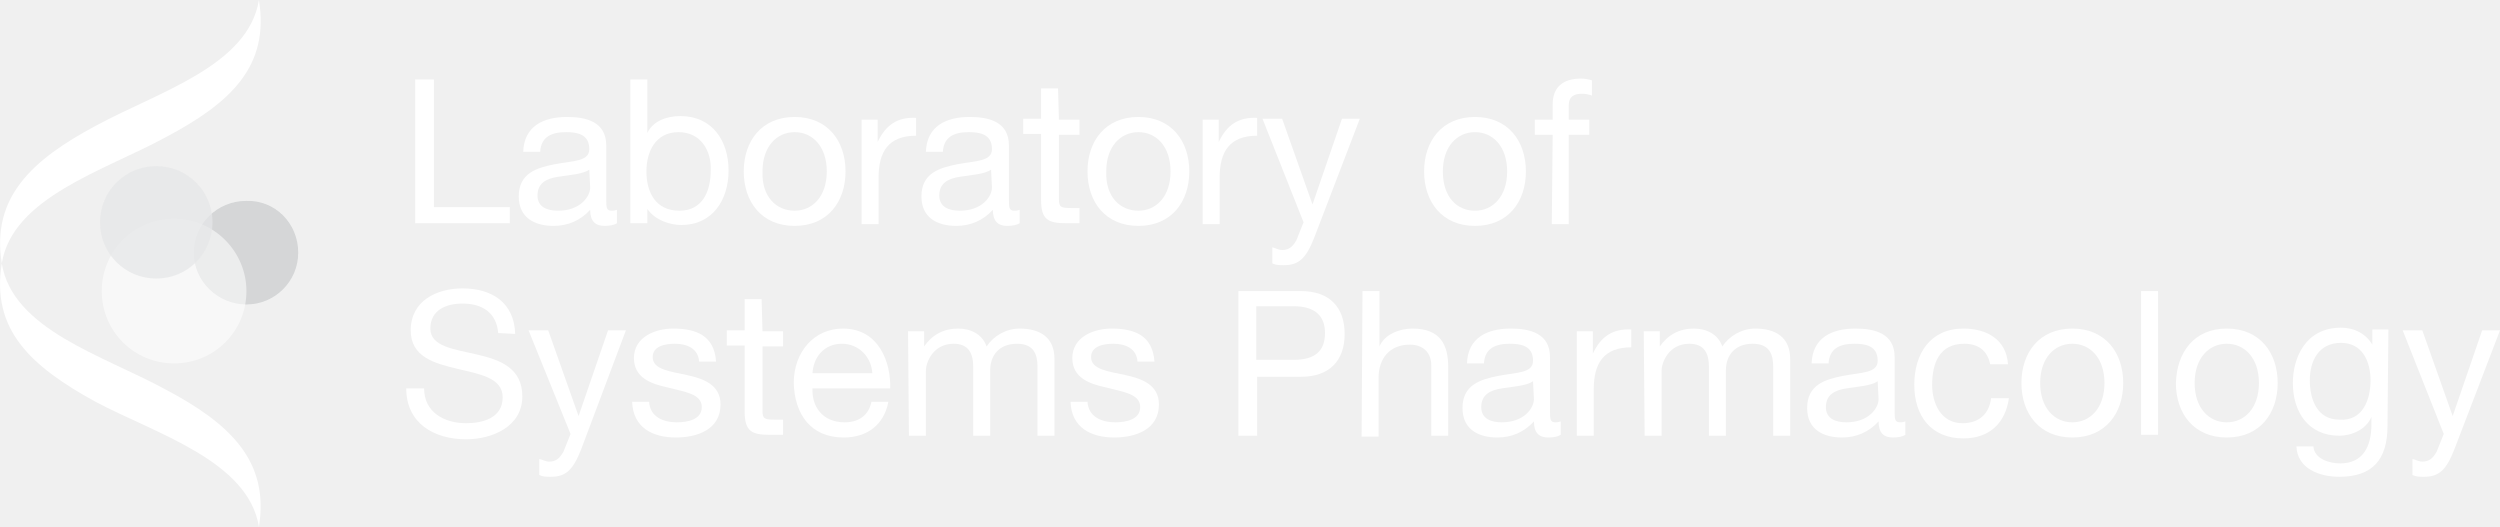
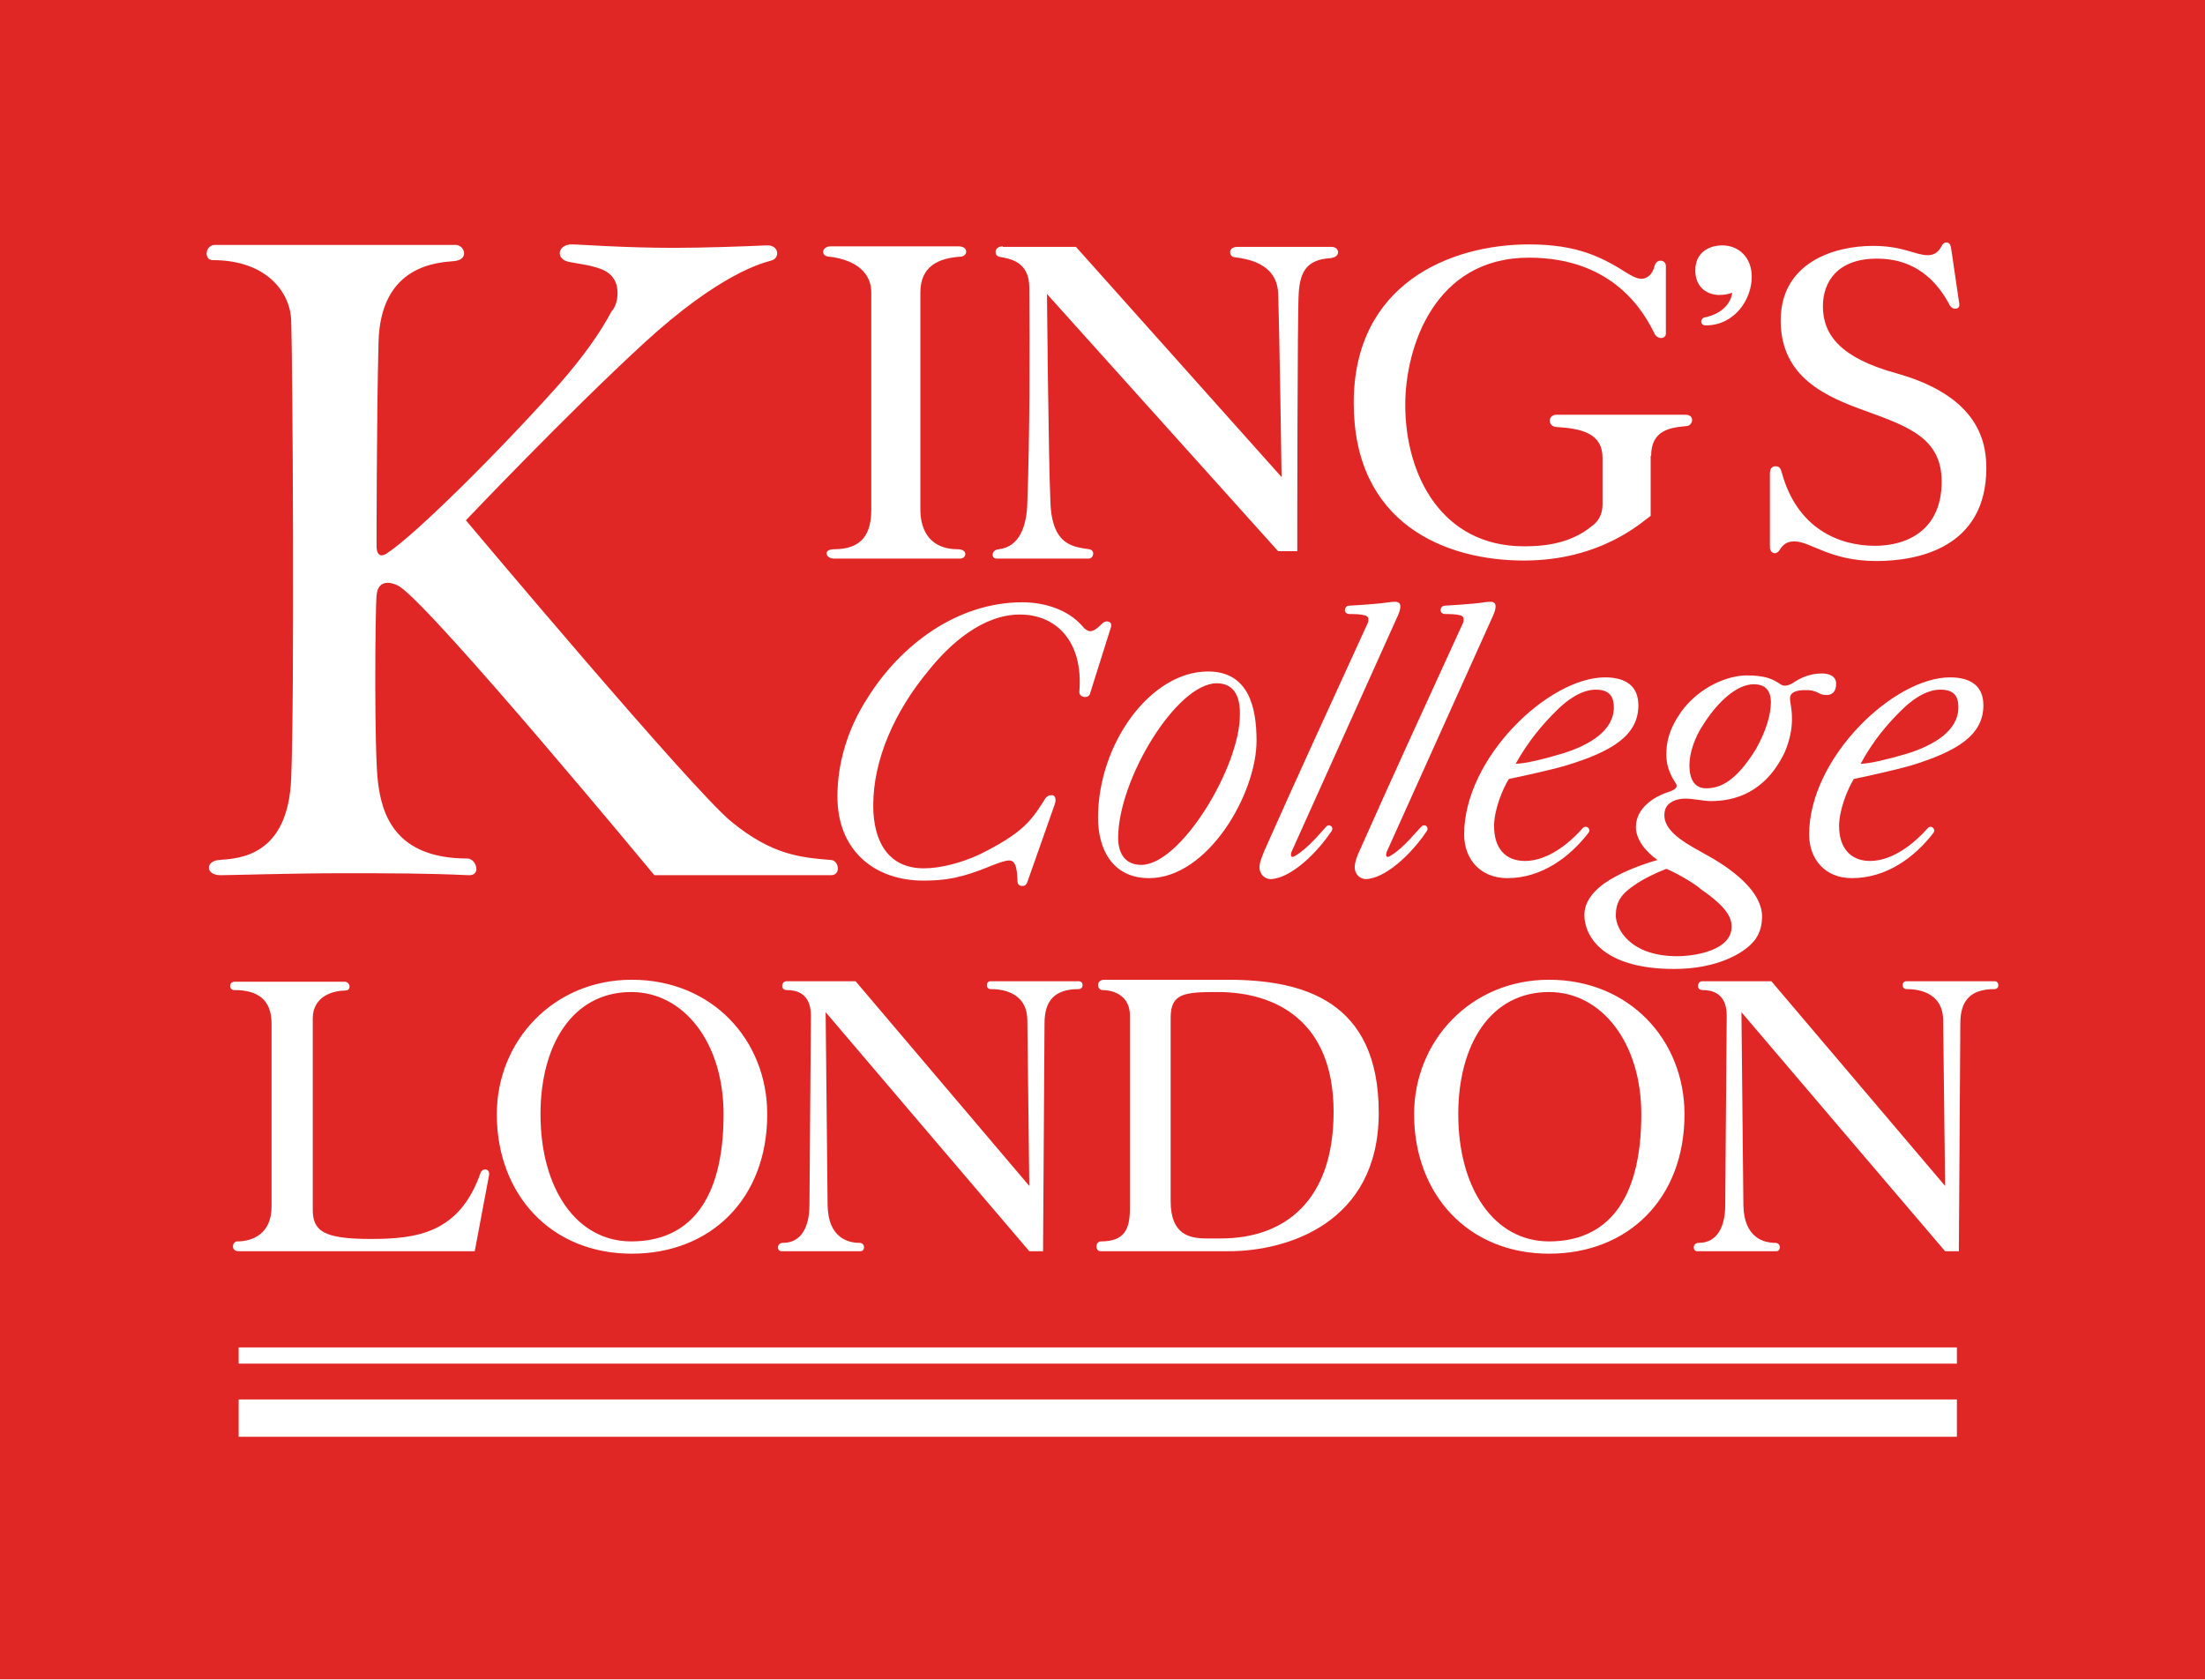
- <svg xmlns="http://www.w3.org/2000/svg" version="1.1" id="Layer_1" x="0px" y="0px" width="280px" height="59px" viewBox="0 0 280 59" style="enable-background:new 0 0 280 59;" xml:space="preserve">
-   <style type="text/css">
- 	.st0{fill:#FFFFFF;}
- 	.st1{opacity:0.9;fill:#D1D3D4;enable-background:new    ;}
- 	.st2{opacity:0.55;fill:#FFFFFF;enable-background:new    ;}
- 	.st3{opacity:0.74;fill:#E6E7E8;enable-background:new    ;}
- </style>
-   <path class="st0" d="M46.5,8.9h2.1v14.3h8.5v1.8H46.5L46.5,8.9L46.5,8.9z" />
-   <path class="st0" d="M69.1,25c-0.3,0.2-0.8,0.3-1.4,0.3c-1,0-1.6-0.5-1.6-1.8c-1.1,1.2-2.5,1.8-4.1,1.8c-2.1,0-3.9-0.9-3.9-3.3  c0-2.6,2-3.2,4-3.6c2.1-0.4,3.9-0.3,3.9-1.7c0-1.7-1.4-1.9-2.6-1.9c-1.6,0-2.8,0.5-2.9,2.2h-1.9c0.1-2.9,2.3-3.9,4.9-3.9  c2.1,0,4.4,0.5,4.4,3.2v6c0,0.9,0,1.3,0.6,1.3c0.2,0,0.3,0,0.6-0.1L69.1,25L69.1,25z M66,19c-0.7,0.5-2.2,0.6-3.5,0.8  c-1.3,0.2-2.3,0.7-2.3,2.1c0,1.3,1.1,1.7,2.3,1.7c2.5,0,3.6-1.6,3.6-2.6L66,19L66,19z" />
-   <path class="st0" d="M70.6,8.9h1.9v6h0c0.6-1.3,2.1-1.9,3.7-1.9c3.6,0,5.4,2.8,5.4,6.1s-1.8,6.1-5.3,6.1c-1.2,0-2.9-0.5-3.8-1.8h0  v1.6h-1.9V8.9z M76,14.8c-2.6,0-3.6,2.2-3.6,4.4c0,2.3,1,4.4,3.7,4.4c2.6,0,3.5-2.2,3.5-4.5C79.7,16.9,78.5,14.8,76,14.8z" />
-   <path class="st0" d="M89,13.1c3.7,0,5.7,2.7,5.7,6.1c0,3.4-2,6.1-5.7,6.1c-3.7,0-5.7-2.7-5.7-6.1C83.3,15.8,85.3,13.1,89,13.1z   M89,23.6c2,0,3.6-1.6,3.6-4.4c0-2.8-1.6-4.4-3.6-4.4c-2,0-3.6,1.6-3.6,4.4C85.3,22.1,87,23.6,89,23.6z" />
-   <path class="st0" d="M96.5,13.4h1.8v2.5h0c0.9-1.9,2.2-2.8,4.3-2.7v2c-3.1,0-4.2,1.8-4.2,4.7v5.2h-1.9V13.4L96.5,13.4z" />
-   <path class="st0" d="M114.2,25c-0.3,0.2-0.8,0.3-1.4,0.3c-1,0-1.6-0.5-1.6-1.8c-1.1,1.2-2.5,1.8-4.1,1.8c-2.1,0-3.9-0.9-3.9-3.3  c0-2.6,2-3.2,4-3.6c2.1-0.4,3.9-0.3,3.9-1.7c0-1.7-1.4-1.9-2.6-1.9c-1.6,0-2.8,0.5-2.9,2.2h-1.9c0.1-2.9,2.3-3.9,4.9-3.9  c2.1,0,4.4,0.5,4.4,3.2v6c0,0.9,0,1.3,0.6,1.3c0.2,0,0.3,0,0.6-0.1L114.2,25L114.2,25z M111,19c-0.7,0.5-2.2,0.6-3.5,0.8  c-1.3,0.2-2.3,0.7-2.3,2.1c0,1.3,1.1,1.7,2.3,1.7c2.5,0,3.6-1.6,3.6-2.6L111,19L111,19z" />
-   <path class="st0" d="M118.6,13.4h2.3v1.7h-2.3v7.2c0,0.9,0.2,1,1.4,1h0.9v1.7h-1.5c-2,0-2.8-0.4-2.8-2.6v-7.4h-2v-1.7h2V9.9h1.9  L118.6,13.4L118.6,13.4z" />
-   <path class="st0" d="M127.5,13.1c3.7,0,5.7,2.7,5.7,6.1c0,3.4-2,6.1-5.7,6.1c-3.7,0-5.7-2.7-5.7-6.1  C121.8,15.8,123.8,13.1,127.5,13.1z M127.5,23.6c2,0,3.6-1.6,3.6-4.4c0-2.8-1.6-4.4-3.6-4.4s-3.6,1.6-3.6,4.4  C123.8,22.1,125.5,23.6,127.5,23.6z" />
-   <path class="st0" d="M134.7,13.4h1.8v2.5h0c0.9-1.9,2.2-2.8,4.3-2.7v2c-3.1,0-4.2,1.8-4.2,4.7v5.2h-1.9V13.4L134.7,13.4z" />
-   <path class="st0" d="M147.2,26.6c-0.9,2.3-1.7,3.1-3.4,3.1c-0.5,0-0.9,0-1.3-0.2v-1.8c0.4,0.1,0.7,0.3,1.1,0.3  c0.8,0,1.2-0.4,1.6-1.1l0.8-2l-4.6-11.6h2.2l3.4,9.6h0l3.3-9.6h2L147.2,26.6z" />
-   <path class="st0" d="M165.2,13.1c3.7,0,5.7,2.7,5.7,6.1c0,3.4-2,6.1-5.7,6.1c-3.7,0-5.7-2.7-5.7-6.1  C159.5,15.8,161.5,13.1,165.2,13.1z M165.2,23.6c2,0,3.6-1.6,3.6-4.4c0-2.8-1.6-4.4-3.6-4.4c-2,0-3.6,1.6-3.6,4.4  C161.6,22.1,163.2,23.6,165.2,23.6z" />
-   <path class="st0" d="M173.9,15.1h-2v-1.7h2v-1.7c0-1.9,1.1-2.9,3.2-2.9c0.4,0,0.9,0.1,1.2,0.2v1.7c-0.3-0.1-0.7-0.2-1.1-0.2  c-0.9,0-1.5,0.3-1.5,1.3v1.6h2.3v1.7h-2.3v10h-1.9L173.9,15.1L173.9,15.1z" />
-   <path class="st0" d="M55.8,37.3C55.6,35,54,34,51.8,34c-1.8,0-3.6,0.7-3.6,2.8c0,2,2.6,2.3,5.2,2.9c2.6,0.6,5.1,1.5,5.1,4.7  c0,3.4-3.4,4.8-6.3,4.8c-3.6,0-6.7-1.8-6.7-5.7h2c0,2.7,2.3,3.9,4.7,3.9c1.9,0,4.1-0.6,4.1-2.9c0-2.2-2.6-2.6-5.1-3.2  s-5.2-1.3-5.2-4.3c0-3.3,2.9-4.7,5.8-4.7c3.3,0,5.8,1.6,5.9,5.1L55.8,37.3L55.8,37.3z" />
-   <path class="st0" d="M65.1,50.3c-0.9,2.3-1.7,3.1-3.4,3.1c-0.5,0-0.9,0-1.3-0.2v-1.8c0.4,0.1,0.7,0.3,1.1,0.3c0.8,0,1.2-0.4,1.6-1.1  l0.8-2L59.2,37h2.2l3.4,9.6h0l3.3-9.6h2L65.1,50.3z" />
-   <path class="st0" d="M72.7,45c0.1,1.7,1.6,2.3,3.1,2.3c1.2,0,2.8-0.3,2.8-1.7c0-1.5-1.9-1.7-3.8-2.2C72.9,43,71,42.3,71,40.1  c0-2.3,2.3-3.3,4.4-3.3c2.6,0,4.6,0.8,4.8,3.7h-1.9c-0.1-1.5-1.4-2-2.7-2c-1.2,0-2.5,0.3-2.5,1.5c0,1.4,2,1.6,3.8,2  c1.9,0.4,3.8,1.1,3.8,3.3c0,2.8-2.6,3.7-5,3.7c-2.6,0-4.8-1.1-4.9-4H72.7L72.7,45z" />
-   <path class="st0" d="M85.4,37.1h2.3v1.7h-2.3V46c0,0.9,0.2,1,1.4,1h0.9v1.7h-1.5c-2,0-2.8-0.4-2.8-2.6v-7.4h-2v-1.7h2v-3.5h1.9  L85.4,37.1L85.4,37.1z" />
-   <path class="st0" d="M99.5,45c-0.5,2.6-2.4,4-5,4c-3.7,0-5.5-2.6-5.6-6.1c0-3.5,2.3-6.1,5.5-6.1c4.1,0,5.4,3.9,5.3,6.7H91  c-0.1,2,1.1,3.8,3.6,3.8c1.6,0,2.7-0.8,3-2.3L99.5,45L99.5,45z M97.7,41.8c-0.1-1.8-1.5-3.3-3.4-3.3c-2,0-3.2,1.5-3.3,3.3H97.7z" />
-   <path class="st0" d="M101.7,37.1h1.8v1.7h0c0.9-1.3,2.2-2,3.8-2c1.4,0,2.7,0.6,3.2,2c0.8-1.2,2.2-2,3.7-2c2.3,0,3.9,1,3.9,3.4v8.6  h-1.9v-7.7c0-1.4-0.4-2.6-2.3-2.6c-1.9,0-3,1.2-3,3v7.3H109v-7.7c0-1.5-0.5-2.6-2.2-2.6c-2.3,0-3.1,2.1-3.1,3v7.3h-1.9L101.7,37.1  L101.7,37.1z" />
-   <path class="st0" d="M121.8,45c0.1,1.7,1.6,2.3,3.1,2.3c1.2,0,2.8-0.3,2.8-1.7c0-1.5-1.9-1.7-3.8-2.2c-1.9-0.4-3.8-1.1-3.8-3.3  c0-2.3,2.3-3.3,4.4-3.3c2.6,0,4.6,0.8,4.8,3.7h-1.9c-0.1-1.5-1.4-2-2.7-2c-1.2,0-2.5,0.3-2.5,1.5c0,1.4,2,1.6,3.8,2  c1.9,0.4,3.8,1.1,3.8,3.3c0,2.8-2.6,3.7-5,3.7c-2.6,0-4.8-1.1-4.9-4H121.8L121.8,45z" />
-   <path class="st0" d="M138.6,32.6h7.1c3.2,0,4.9,1.8,4.9,4.8s-1.7,4.8-4.9,4.8h-4.9v6.6h-2.1V32.6L138.6,32.6z M140.7,40.3h4.2  c2.4,0,3.5-1,3.5-3c0-1.9-1.1-3-3.5-3h-4.2V40.3z" />
-   <path class="st0" d="M152.6,32.6h1.9v6.2h0c0.6-1.4,2.3-2,3.7-2c3.1,0,4,1.8,4,4.3v7.7h-1.9v-7.9c0-1.4-0.9-2.3-2.4-2.3  c-2.3,0-3.5,1.6-3.5,3.7v6.6h-1.9L152.6,32.6L152.6,32.6z" />
-   <path class="st0" d="M174.8,48.7c-0.3,0.2-0.8,0.3-1.4,0.3c-1,0-1.6-0.5-1.6-1.8c-1.1,1.2-2.5,1.8-4.1,1.8c-2.1,0-3.9-0.9-3.9-3.3  c0-2.6,2-3.2,4-3.6c2.1-0.4,3.9-0.3,3.9-1.7c0-1.7-1.4-1.9-2.6-1.9c-1.6,0-2.8,0.5-2.9,2.2h-1.9c0.1-2.9,2.3-3.9,4.9-3.9  c2.1,0,4.4,0.5,4.4,3.2v6c0,0.9,0,1.3,0.6,1.3c0.2,0,0.3,0,0.6-0.1L174.8,48.7L174.8,48.7z M171.7,42.7c-0.7,0.5-2.2,0.6-3.5,0.8  c-1.3,0.2-2.3,0.7-2.3,2.1c0,1.3,1.1,1.7,2.3,1.7c2.5,0,3.6-1.6,3.6-2.6L171.7,42.7L171.7,42.7z" />
-   <path class="st0" d="M176.6,37.1h1.8v2.5h0c0.9-1.9,2.2-2.8,4.3-2.7v2c-3.1,0-4.2,1.8-4.2,4.7v5.2h-1.9L176.6,37.1L176.6,37.1z" />
-   <path class="st0" d="M184.1,37.1h1.8v1.7h0c0.9-1.3,2.2-2,3.8-2c1.4,0,2.7,0.6,3.2,2c0.8-1.2,2.2-2,3.7-2c2.3,0,3.9,1,3.9,3.4v8.6  h-1.9v-7.7c0-1.4-0.4-2.6-2.3-2.6c-1.9,0-3,1.2-3,3v7.3h-1.9v-7.7c0-1.5-0.5-2.6-2.2-2.6c-2.3,0-3.1,2.1-3.1,3v7.3h-1.9L184.1,37.1  L184.1,37.1z" />
-   <path class="st0" d="M213.4,48.7c-0.3,0.2-0.8,0.3-1.4,0.3c-1,0-1.6-0.5-1.6-1.8c-1.1,1.2-2.5,1.8-4.1,1.8c-2.1,0-3.9-0.9-3.9-3.3  c0-2.6,2-3.2,4-3.6c2.1-0.4,3.9-0.3,3.9-1.7c0-1.7-1.4-1.9-2.6-1.9c-1.6,0-2.8,0.5-2.9,2.2h-1.9c0.1-2.9,2.3-3.9,4.9-3.9  c2.1,0,4.4,0.5,4.4,3.2v6c0,0.9,0,1.3,0.6,1.3c0.2,0,0.3,0,0.6-0.1L213.4,48.7L213.4,48.7z M210.3,42.7c-0.7,0.5-2.2,0.6-3.5,0.8  c-1.3,0.2-2.3,0.7-2.3,2.1c0,1.3,1.1,1.7,2.3,1.7c2.5,0,3.6-1.6,3.6-2.6L210.3,42.7L210.3,42.7z" />
-   <path class="st0" d="M222.9,40.8c-0.3-1.5-1.3-2.3-2.9-2.3c-2.8,0-3.6,2.2-3.6,4.6c0,2.1,1,4.3,3.4,4.3c1.9,0,3-1.1,3.2-2.8h2  c-0.4,2.8-2.2,4.5-5.1,4.5c-3.6,0-5.5-2.5-5.5-6c0-3.5,1.8-6.3,5.5-6.3c2.6,0,4.8,1.2,5,4L222.9,40.8L222.9,40.8z" />
-   <path class="st0" d="M232.1,36.8c3.7,0,5.7,2.7,5.7,6.1c0,3.4-2,6.1-5.7,6.1c-3.7,0-5.7-2.7-5.7-6.1  C226.4,39.5,228.4,36.8,232.1,36.8z M232.1,47.3c2,0,3.6-1.6,3.6-4.4c0-2.8-1.6-4.4-3.6-4.4c-2,0-3.6,1.6-3.6,4.4  C228.5,45.7,230.1,47.3,232.1,47.3z" />
-   <path class="st0" d="M239.8,32.6h1.9v16.1h-1.9V32.6z" />
-   <path class="st0" d="M249.4,36.8c3.7,0,5.7,2.7,5.7,6.1c0,3.4-2,6.1-5.7,6.1c-3.7,0-5.7-2.7-5.7-6.1  C243.8,39.5,245.7,36.8,249.4,36.8z M249.4,47.3c2,0,3.6-1.6,3.6-4.4c0-2.8-1.6-4.4-3.6-4.4c-2,0-3.6,1.6-3.6,4.4  C245.8,45.7,247.4,47.3,249.4,47.3z" />
-   <path class="st0" d="M267.4,47.7c0,3.8-1.7,5.7-5.4,5.7c-2.2,0-4.7-0.9-4.8-3.4h1.9c0.1,1.4,1.8,1.9,3,1.9c2.5,0,3.5-1.8,3.5-4.4  v-0.8h0c-0.6,1.4-2.2,2.1-3.6,2.1c-3.5,0-5.2-2.7-5.2-5.9c0-2.8,1.4-6.2,5.4-6.2c1.5,0,2.8,0.7,3.5,1.9h0v-1.7h1.8L267.4,47.7  L267.4,47.7z M265.5,42.6c0-2.1-0.9-4.2-3.3-4.2c-2.5,0-3.5,2-3.5,4.2c0,2.1,0.8,4.4,3.3,4.4C264.6,47.2,265.5,44.8,265.5,42.6z" />
-   <path class="st0" d="M274.9,50.3c-0.9,2.3-1.7,3.1-3.4,3.1c-0.5,0-0.9,0-1.3-0.2v-1.8c0.4,0.1,0.7,0.3,1.1,0.3  c0.8,0,1.2-0.4,1.6-1.1l0.8-2L269.1,37h2.2l3.4,9.6h0L278,37h2L274.9,50.3z" />
-   <path class="st0" d="M18.5,15.4c-6.8,3.7-17.1,6.7-18.3,14.1C-1,22.1,3.6,17.9,10.7,14.1C17.7,10.3,27.8,7.4,29,0  C30.2,7.4,25.9,11.5,18.5,15.4" />
-   <path class="st0" d="M18.5,43.6c7.2,3.8,11.7,8,10.5,15.4C27.8,51.6,17.5,48.6,10.7,45C3.4,41-1,36.9,0.2,29.5  C1.4,36.9,11.5,39.8,18.5,43.6" />
-   <path class="st1" d="M33.4,28.3c0,3.2-2.6,5.8-5.8,5.8c-3.2,0-5.9-2.6-5.9-5.8c0-3.2,2.6-5.8,5.9-5.8C30.8,22.4,33.4,25,33.4,28.3z" />
-   <path class="st2" d="M27.6,32.6c0,4.5-3.6,8.1-8.1,8.1s-8.1-3.6-8.1-8.1c0-4.5,3.6-8.1,8.1-8.1S27.6,28.2,27.6,32.6z" />
-   <path class="st3" d="M23.8,24.9c0,3.5-2.8,6.3-6.3,6.3s-6.3-2.8-6.3-6.3s2.8-6.3,6.3-6.3S23.8,21.4,23.8,24.9z" />
+ <svg xmlns="http://www.w3.org/2000/svg" width="923" height="703">
+   <path fill="#E12726" d="M0 0h923v703H0z" />
+   <path fill="#FFF" fill-rule="evenodd" d="M798.593 315.43c-7.6 2.26-16.02 4.32-19.72 4.32 4.93-9.25 11.1-16.65 17.26-22.61 3.7-3.7 9.86-8.42 16.03-8.42 5.34 0 7.6 2.26 7.6 7.4 0 9.86-10.28 15.82-21.17 19.31zm10.689 33.3c1.23-1.65-1.029-3.91-2.67-1.65-5.14 5.76-14.18 13.359-23.83 13.359-8.219 0-12.949-5.549-12.949-14.59 0-6.78 3.5-15.41 6.17-19.729 5.96-1.23 17.87-3.91 23.62-5.55 19.521-5.96 30.61-12.74 30.61-25.28 0-8.63-5.951-11.71-13.971-11.71-23.619 0-58.96 33.7-58.96 65.76 0 10.28 6.58 18.29 17.88 18.29 14.791 0 26.501-9.04 34.1-18.9zm9.25-219.49c.82 0 1.841-.61 1.641-1.85l-3.5-23.83c-.41-1.65-1.02-2.06-2.05-2.06-.62 0-1.229.41-1.851 1.44-1.029 2.05-2.67 3.9-5.75 3.9-5.34 0-10.27-3.9-23.01-3.9-16.64 0-38.62 7.19-38.62 31.24 0 24.04 19.311 32.06 35.95 38.01 17.46 6.38 31.43 11.31 31.43 29.39 0 20.35-14.379 26.92-27.939 26.92-15 0-32.66-7.19-39.03-30.82-.621-2.06-1.23-2.47-2.67-2.47-1.23 0-2.26.82-2.26 3.08v30.63c0 1.84 1.029 2.67 2.049 2.67.82 0 1.65-.62 2.061-1.44 1.23-1.85 2.67-3.5 6.161-3.5 6.779 0 14.789 8.22 34.31 8.22 17.05 0 46.02-5.34 46.02-39.04 0-13.36-5.55-30.62-38.01-39.66-23.01-6.38-30.41-16.03-30.41-27.95 0-10.07 5.96-19.94 22.601-19.94 8.22 0 21.569 2.26 30.609 19.729 1.029 1.231 1.649 1.231 2.268 1.231zm-98.82-5.75c2.46 0 4.931-.62 5.34-1.03-.21 3.5-3.29 8.84-11.71 10.48-.62.21-1.23.83-1.23 1.65s.61 1.64 1.851 1.64c12.319 0 19.31-11.1 19.31-20.34 0-8.22-5.549-13.16-12.33-13.16-4.93 0-11.299 2.47-11.299 10.48-.001 7.4 5.338 10.28 10.068 10.28zm21.569 170.57c0 5.14-2.049 12.13-6.369 19.73-8.42 13.56-15 16.23-20.75 16.23-4.93 0-6.98-3.9-6.98-9.65 0-4.94 2.051-11.51 5.95-17.27 5.761-9.04 13.771-16.64 20.96-16.64 4.721 0 7.189 2.46 7.189 7.6zm-39.239 106.251c-19.72 0-25.681-11.511-25.681-17.061 0-5.34 2.061-8.84 7.601-12.54 3.7-2.67 9.25-5.34 13.56-6.979 4.931 2.049 12.121 6.369 14.59 8.629 10.681 7.4 12.73 11.711 12.73 15.621 0 9.859-15.199 12.33-22.8 12.33zm62.451-109.331c2.06 0 4.109-1.03 4.109-4.73 0-3.29-3.08-4.31-5.959-4.31-3.281 0-7.391.82-11.711 3.69-1.021.83-3.69 2.06-5.341 1.03-3.279-2.26-6.369-3.9-14.379-3.9-8.011 0-19.721 4.73-27.32 15-5.341 7.6-6.371 12.95-6.371 18.29s2.26 9.25 3.7 11.51c.41.61.61.82.61 1.44 0 1.23-1.641 2.05-4.311 2.87-4.72 1.65-12.74 6.17-12.74 14.39 0 5.34 4.32 10.48 9.041 13.77 0 0-9.86 2.671-17.67 6.99-6.16 3.28-12.94 8.631-12.94 16.021 0 8.64 7.399 22.61 37.601 22.61 17.67 0 28.76-6.371 33.07-11.301 3.289-3.699 3.699-8.02 3.699-10.689 0-9.66-10.68-18.7-22.391-25.28-7.6-4.31-18.489-9.45-18.489-17.05 0-2.06.61-4.11 2.67-5.35 1.44-1.02 3.7-1.64 6.159-1.64 3.291 0 7.601 1.03 10.681 1.03 9.66 0 22.601-3.29 30.819-20.35 2.061-4.73 3.08-9.66 3.08-13.77 0-5.34-.818-6.57-.818-9.04 0-2.05 2.06-3.29 6.16-3.29 5.551-.201 5.551 2.059 9.041 2.059zm-110.321 24.45c-7.6 2.26-15.82 4.32-19.72 4.32 5.14-9.25 11.3-16.65 17.46-22.61 3.699-3.7 9.859-8.42 16.029-8.42 5.131 0 7.601 2.26 7.601 7.4 0 9.86-10.271 15.82-21.37 19.31zm10.689 33.3c1.431-1.65-1.029-3.91-2.68-1.65-5.13 5.76-14.17 13.359-23.83 13.359-8.42 0-12.939-5.549-12.939-14.59 0-6.78 3.49-15.41 6.17-19.729 5.949-1.23 18.07-3.91 23.62-5.55 19.72-5.96 30.61-12.74 30.61-25.28 0-8.63-5.961-11.71-13.971-11.71-23.62 0-58.96 33.7-58.96 65.76 0 10.28 6.78 18.29 18.08 18.29 14.581 0 26.291-9.04 33.9-18.9zm-52.189-89.4c0 .62-.2 1.64-.82 2.67-14.379 31.44-28.76 62.68-42.729 94.12-.82 1.649-2.05 4.729-2.05 6.989 0 2.67 2.05 4.931 4.72 4.931 1.44 0 3.29-.61 4.521-1.021 7.81-3.09 16.029-11.72 20.959-19.119 1.021-1.641-.819-3.08-2.06-2.051-2.05 1.851-7.601 9.25-13.351 12.53-1.029.62-2.06.62-1.439-1.64l44.58-99.05c.82-1.85 1.029-2.88 1.029-3.91 0-1.23-.819-1.85-2.06-1.85-2.05 0-4.72.62-7.8.82-2.67.21-7.4.62-11.51.83-1.02 0-1.641 1.02-1.641 1.85 0 1.02.82 1.64 2.051 1.64 2.06 0 4.32 0 6.58.62.82.411 1.02 1.021 1.02 1.641zm78.48-68.43c0-10.9 8.01-11.92 15-12.54 2.67-.41 3.289-4.73-.621-4.73h-54.029c-3.7 0-3.7 4.94 0 5.14 10.68.62 19.311 2.67 19.311 12.95v19.52c0 4.32-2.051 7.4-4.521 9.04-9.44 7.81-21.36 8.43-28.351 8.43-34.31 0-49.709-29.59-49.709-59.19 0-24.04 12.119-61.65 51.77-61.65 35.54 0 48.279 23.02 52.59 31.85 1.439 2.68 4.73 2.06 4.73 0v-28.35c0-2.68-3.91-3.29-4.73 0-.82 3.28-2.88 5.34-5.55 5.34-2.05 0-4.72-1.65-5.75-2.26-10.681-6.78-20.95-12.13-41.29-12.13-32.87 0-73.34 16.439-73.34 66.38 0 50.35 38 65.97 71.279 65.97 32.67 0 49.931-16.65 53.011-18.7V190.9h.2zm-118.33 68.43c0 .62-.211 1.64-.82 2.67-14.381 31.44-28.76 62.68-42.731 94.12-.619 1.649-2.06 4.729-2.06 6.989 0 2.67 2.06 4.931 4.729 4.931 1.44 0 3.291-.61 4.521-1.021 7.801-3.09 16.021-11.72 20.951-19.119 1.029-1.641-.82-3.08-2.051-2.051-1.85 1.851-7.6 9.25-13.359 12.53-1.021.62-2.051.62-1.431-1.64l44.581-99.05c.82-1.85 1.02-2.88 1.02-3.91 0-1.23-.82-1.85-2.26-1.85-2.051 0-4.721.62-7.801.82-2.67.21-7.399.62-11.51.83-1.02 0-1.641 1.02-1.641 1.85 0 1.02.82 1.64 2.051 1.64 2.061 0 4.32 0 6.58.62 1.02.411 1.231 1.021 1.231 1.641zm-63.481 26.72c8.01 0 9.86 6.78 9.66 13.35 0 21.58-24.66 62.68-41.3 62.68-6.78 0-9.65-4.93-9.65-11.301 0-24.449 24.45-64.729 41.29-64.729zm-3.699-4.94c-24.031 0-46.011 30.21-46.011 61.25 0 12.74 5.75 25.271 21.36 25.271 24.65 0 44.99-35.34 44.99-57.54 0-13.971-3.291-28.981-20.339-28.981zm-85.871-177.97c-3.7 0-3.7 3.7-1.64 4.32 4.1.82 12.73 1.64 12.73 12.95.21 26.51.21 61.44-.82 89.8-.2 10.07-3.29 18.71-11.91 19.73-3.29.21-3.29 3.91-1.03 3.91h38.621c2.059 0 2.879-3.5.209-3.91-5.959-1.02-15.62-1.02-16.229-19.73-.82-18.29-1.44-87.13-1.44-87.13l96.76 107.68h8.011s0-100.69.621-108.3c.609-8.83 3.49-13.77 13.139-14.38 4.73-.41 3.91-4.73.621-4.73h-39.241c-4.72 0-3.49 4.32-1.439 4.32 4.319.61 17.67 2.05 18.289 15 .621 18.7 1.44 77.06 1.44 77.06l-86.08-96.38h-30.61v-.21zM454.28 291.8c1.031 0 1.851-.62 2.061-1.64l8.62-27.34c.62-1.64-.2-2.67-1.64-2.67-.61 0-1.23.21-1.85.82-1.641 1.65-3.49 3.29-5.131 3.29-.82 0-1.65-.61-2.47-1.23-7.6-9.45-19.93-10.89-25.88-10.89-27.331 0-50.951 17.88-64.721 39.87-8.42 12.94-12.73 27.33-12.73 41.51 0 22.6 15.61 35.14 35.95 35.14 9.04 0 16.02-1.03 28.35-6.17 2.67-1.02 5.75-2.26 7.6-2.26 3.08 0 3.29 4.529 3.49 8.64 0 1.64 1.03 2.05 2.06 2.05.82 0 1.64-.41 2.05-1.65l11.51-32.669c.82-2.67-.21-3.7-1.24-3.7-1.64 0-2.46.62-3.69 2.88-5.14 8.01-8.84 13.15-26.71 21.99-7.6 3.49-16.23 5.75-23.22 5.75-15.2 0-21.16-11.709-21.16-26.299 0-19.32 9.04-39.46 23.01-56.31 8.84-11.1 22.6-23.64 38.42-23.64 15.2 0 26.5 11.31 24.86 32.06-.209 1.648 1.032 2.468 2.461 2.468zm-69.02-78.5v-90.84c0-11.3 8.01-14.38 16.64-15 3.28 0 3.69-4.32-.62-4.32h-53.62c-3.7 0-4.31 4.11-.61 4.32 8.01.82 17.66 4.73 17.66 15v90.84c0 10.07-3.7 16.64-15.61 16.64-4.73 0-3.49 3.91 0 3.91h52.8c2.67 0 3.49-3.91-1.03-3.91-11.3 0-15.61-7.6-15.61-16.64zM258.5 122.67c0 3.29-1.03 6.16-2.46 7.6-4.93 9.25-11.92 19.11-21.99 30.62-25.67 28.77-59.98 62.68-71.69 70.49-3.7 2.67-4.73 0-4.73-2.67 0-2.06 0-52.82.82-85.49.83-32.68 25.27-33.291 31.64-33.91 6.57-.62 4.31-6.78.62-6.78H90.039c-4.31 0-4.72 6.37-1.03 6.37 23.63 0 32.67 14.59 32.88 25.28.61 15.61 1.431 157.83 0 191.53-1.24 32.67-21.58 33.7-30.2 34.319-5.76.41-5.76 6.371.61 6.371 3.7 0 30.61-.82 49.92-.82 22.4 0 35.95 0 54.03.82 5.34.209 3.08-6.99-.61-6.99-30.41 0-35.75-18.7-37.39-31.65-1.65-12.74-1.23-71.51-.62-78.5.62-7.4 6.99-5.34 9.66-3.7C182.28 255.63 273.91 366.4 273.91 366.4h73.96c4.31 0 3.28-6.17 0-6.371-12.74-1.029-24.66-2.058-41.71-16.029-16.43-13.36-111.14-126.18-111.14-126.18s42.121-44.39 74.78-74.4c31.64-28.97 49.301-33.29 53-34.32 3.911-1.02 3.291-6.78-2.05-6.37-8.63.41-26.3 1.03-38.62 1.03-21.37 0-39.24-1.439-42.94-1.439-5.75 0-6.98 6.37-.62 7.399 4.32.82 8.43 1.23 12.95 2.88 5.34 2.05 6.98 5.96 6.98 10.07zm454.021 288.12c-2.06 0-2.67 3.7.2 3.7 3.29 0 10.07.82 10.07 10.68l-.62 79.33c0 8.63-3.08 15.82-11.09 15.82-2.67 0-2.67 3.5-.62 3.5h33.081c2.049 0 2.049-3.5-.41-3.5-4.73 0-13.15-2.051-13.361-15.82l-.818-80.76s84.64 99.46 85.26 100.08h5.75l.62-95.36c0-9.45 4.109-14.38 14.38-14.38 2.05 0 2.05-3.29 0-3.29h-36.979c-2.061 0-2.061 3.29 0 3.29 3.699 0 15.199.609 15.41 12.949l.819 69.461-72.73-85.7h-28.962zm-102.099 55.69c0-28.971 13.35-51.17 38-51.17 21.98 0 38.62 21.17 38.62 51.17 0 36.99-14.99 53.229-38.62 53.229-23.01.001-38-22.199-38-53.229zm38 58.37c33.08 0 56.7-23.02 56.7-58.369 0-31.03-23.011-56.311-56.7-56.311-32.87 0-56.49 25.689-56.49 56.311 0 33.289 22.39 58.369 56.49 58.369zM490.03 426c0-10.279 5.961-10.689 19.721-10.689 24.04 0 48.481 11.92 48.481 50.14 0 37.2-20.331 53.021-47.251 53.021h-5.75c-7.19 0-15.201-1.431-15.201-15.611V426zm-27.729-15.83c-3.7 0-3.09 4.32-.829 4.32 4.319 0 11.51 2.05 11.51 10.68v80.561c0 8.629-2.061 13.979-12.121 13.979-2.469 0-2.469 4.11-.209 4.11h53.83c23.619 0 62.65-11.311 62.65-57.95 0-47.271-32.04-55.7-63.271-55.7h-51.56zm-133.131.62c-2.05 0-2.67 3.7.21 3.7 3.29 0 10.06.82 10.06 10.68l-.61 79.33c0 8.63-3.08 15.82-11.1 15.82-2.67 0-2.67 3.5-.61 3.5h33.07c2.06 0 2.06-3.5-.41-3.5-4.72 0-13.15-2.051-13.35-15.82l-.82-80.76s84.641 99.46 85.25 100.08h5.76l.61-95.36c0-9.45 4.11-14.38 14.379-14.38 2.061 0 2.061-3.29 0-3.29H414.63c-2.05 0-2.05 3.29 0 3.29 3.7 0 15.21.609 15.41 12.949l.82 69.461-72.72-85.7h-28.97zm-102.92 55.69c0-28.971 13.35-51.17 38-51.17 21.99 0 38.63 21.17 38.63 51.17 0 36.99-15 53.229-38.63 53.229-23.01.001-38-22.199-38-53.229zm38.21 58.37c33.07 0 56.7-23.02 56.7-58.369 0-31.03-23.01-56.311-56.7-56.311-32.87 0-56.5 25.689-56.5 56.311-.001 33.289 22.4 58.369 56.5 58.369zm554.684 61.03H99.899v15.62h719.245v-15.62zm0-21.78H99.899v6.78h719.245v-6.78zM98.259 410.99c-2.67 0-2.47 3.699 0 3.5 9.66 0 15.41 4.109 15.41 13.97v76.66c0 11.51-8.01 14.59-14.38 14.59-2.06 0-2.88 4.11.61 4.11h98.82l5.96-31.65c.61-3.08-2.67-3.29-3.5-1.23-8.83 25.48-26.91 27.74-46.01 27.74-19.73 0-24.25-3.289-24.25-12.33v-79.94c0-9.66 9.041-11.721 13.561-11.721 2.88 0 2.06-3.699-.2-3.699H98.259z" clip-rule="evenodd" />
</svg>
